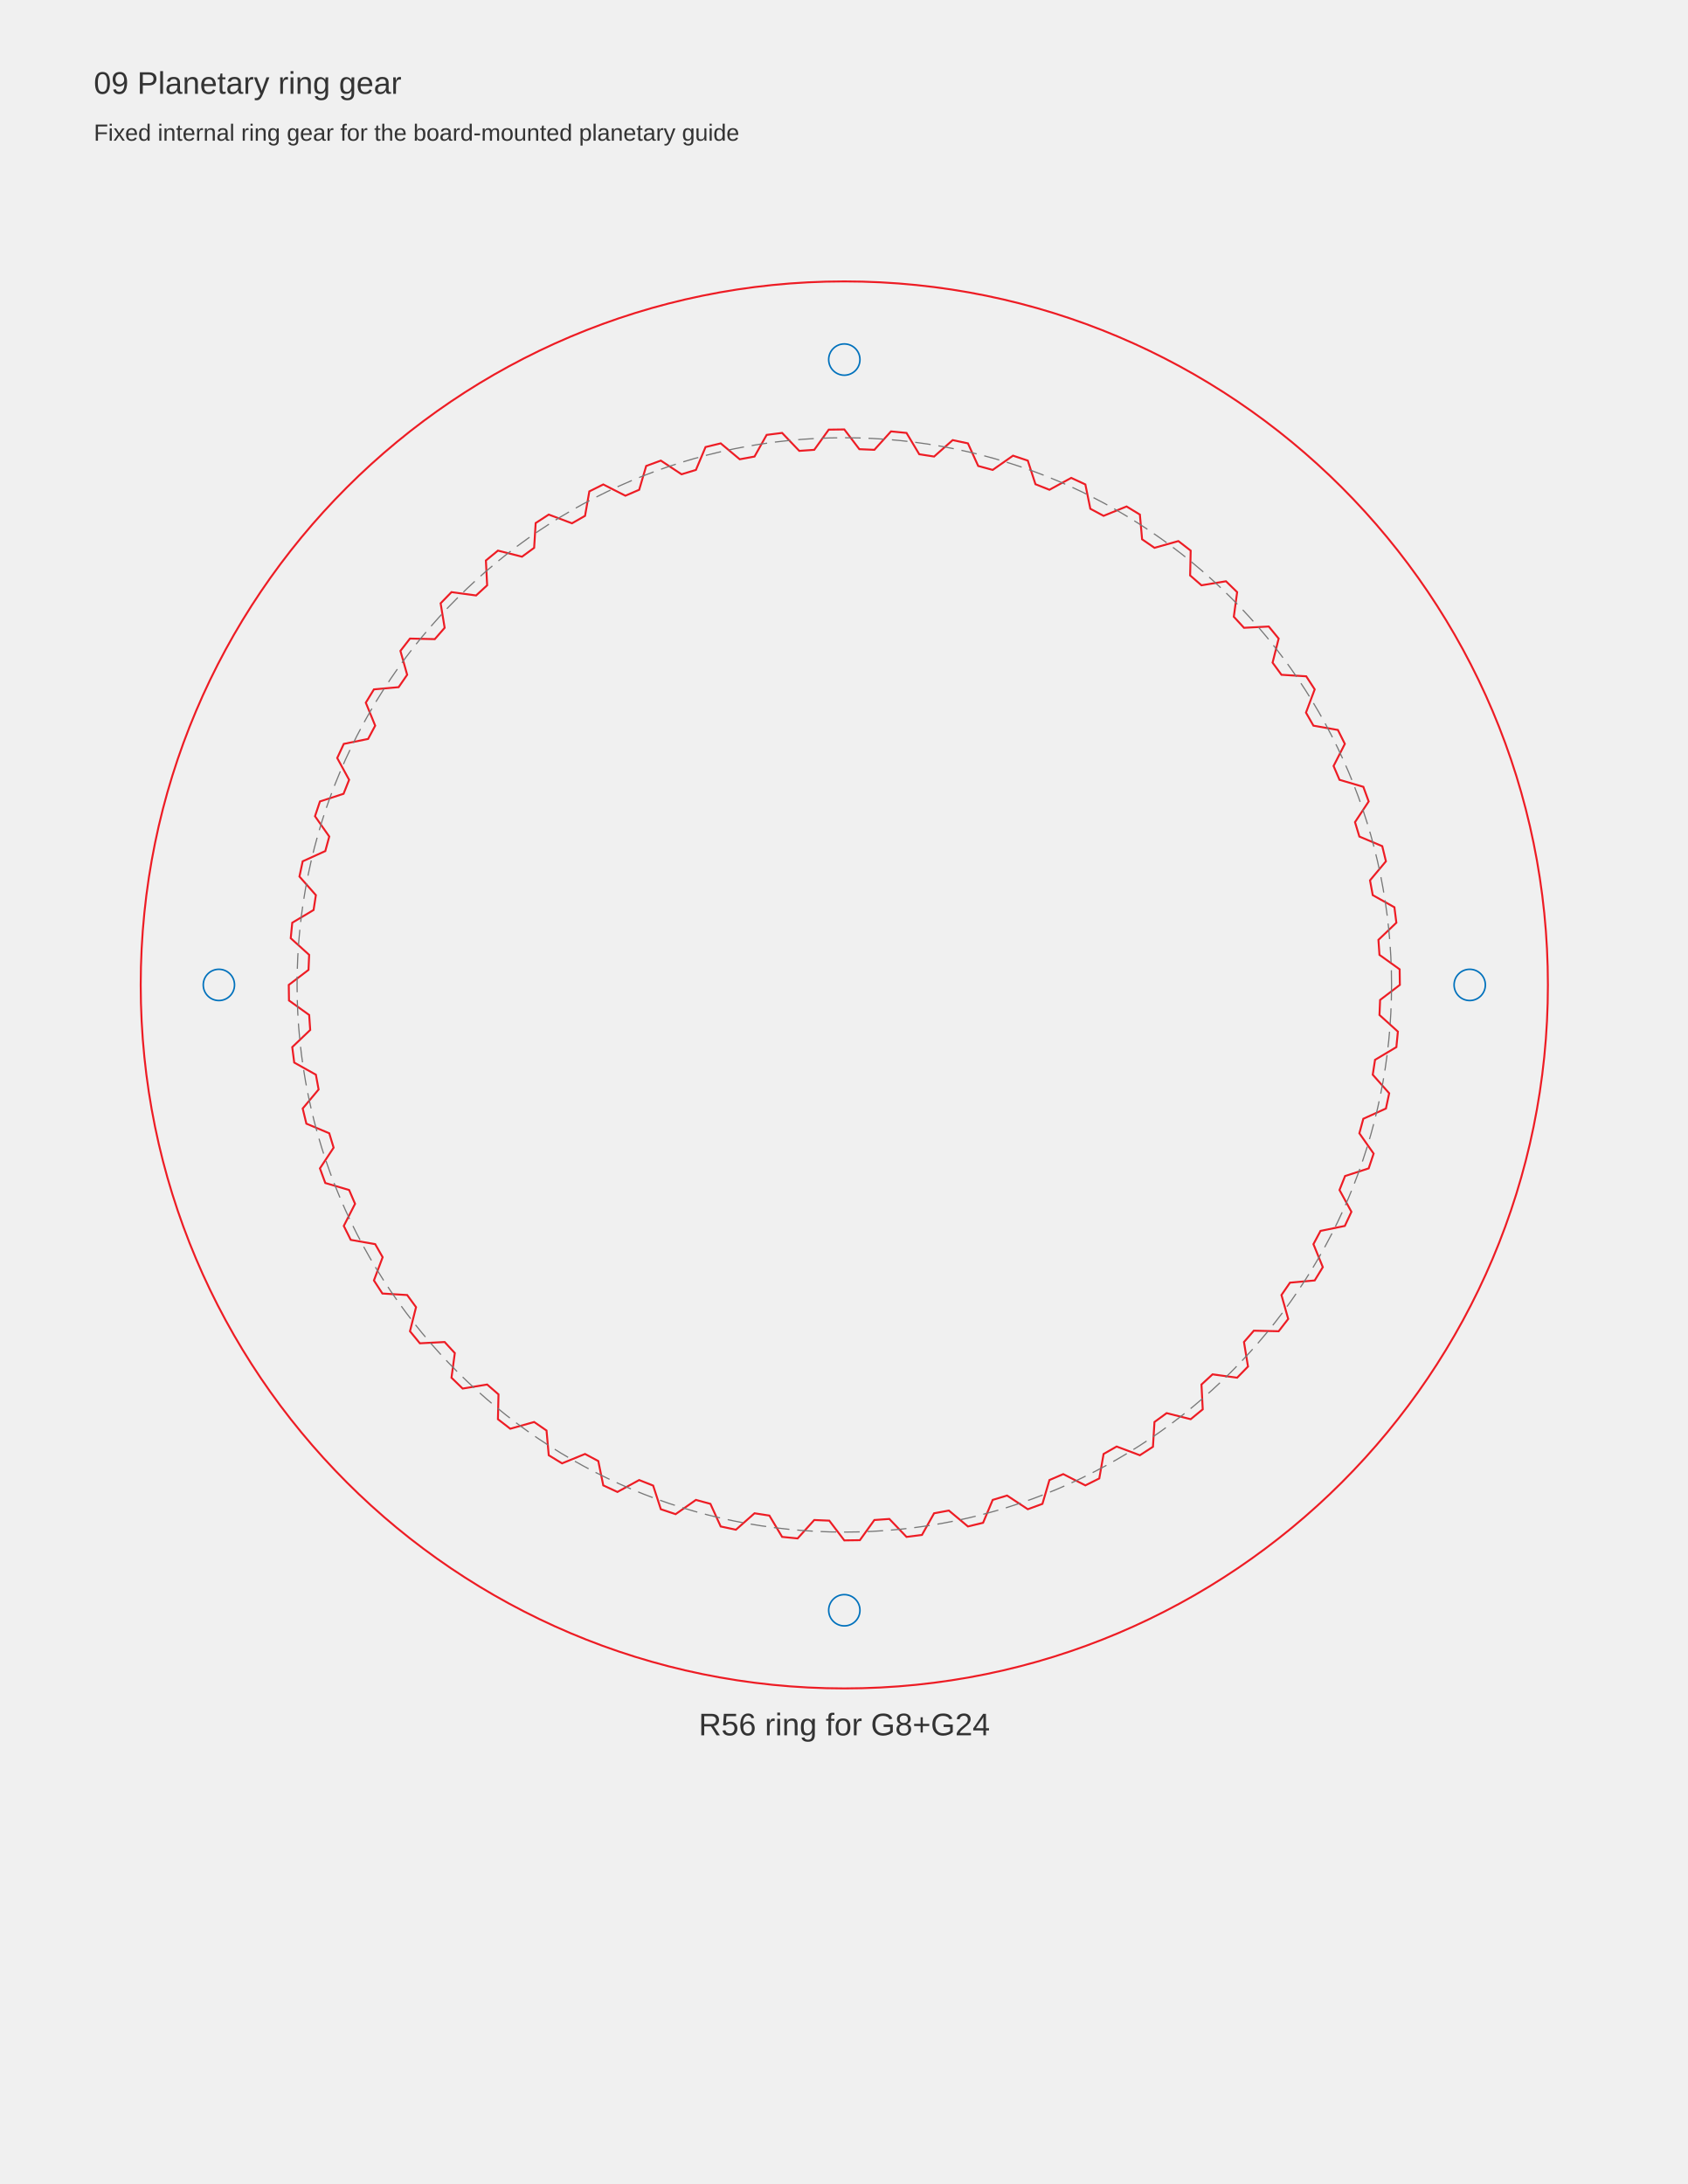
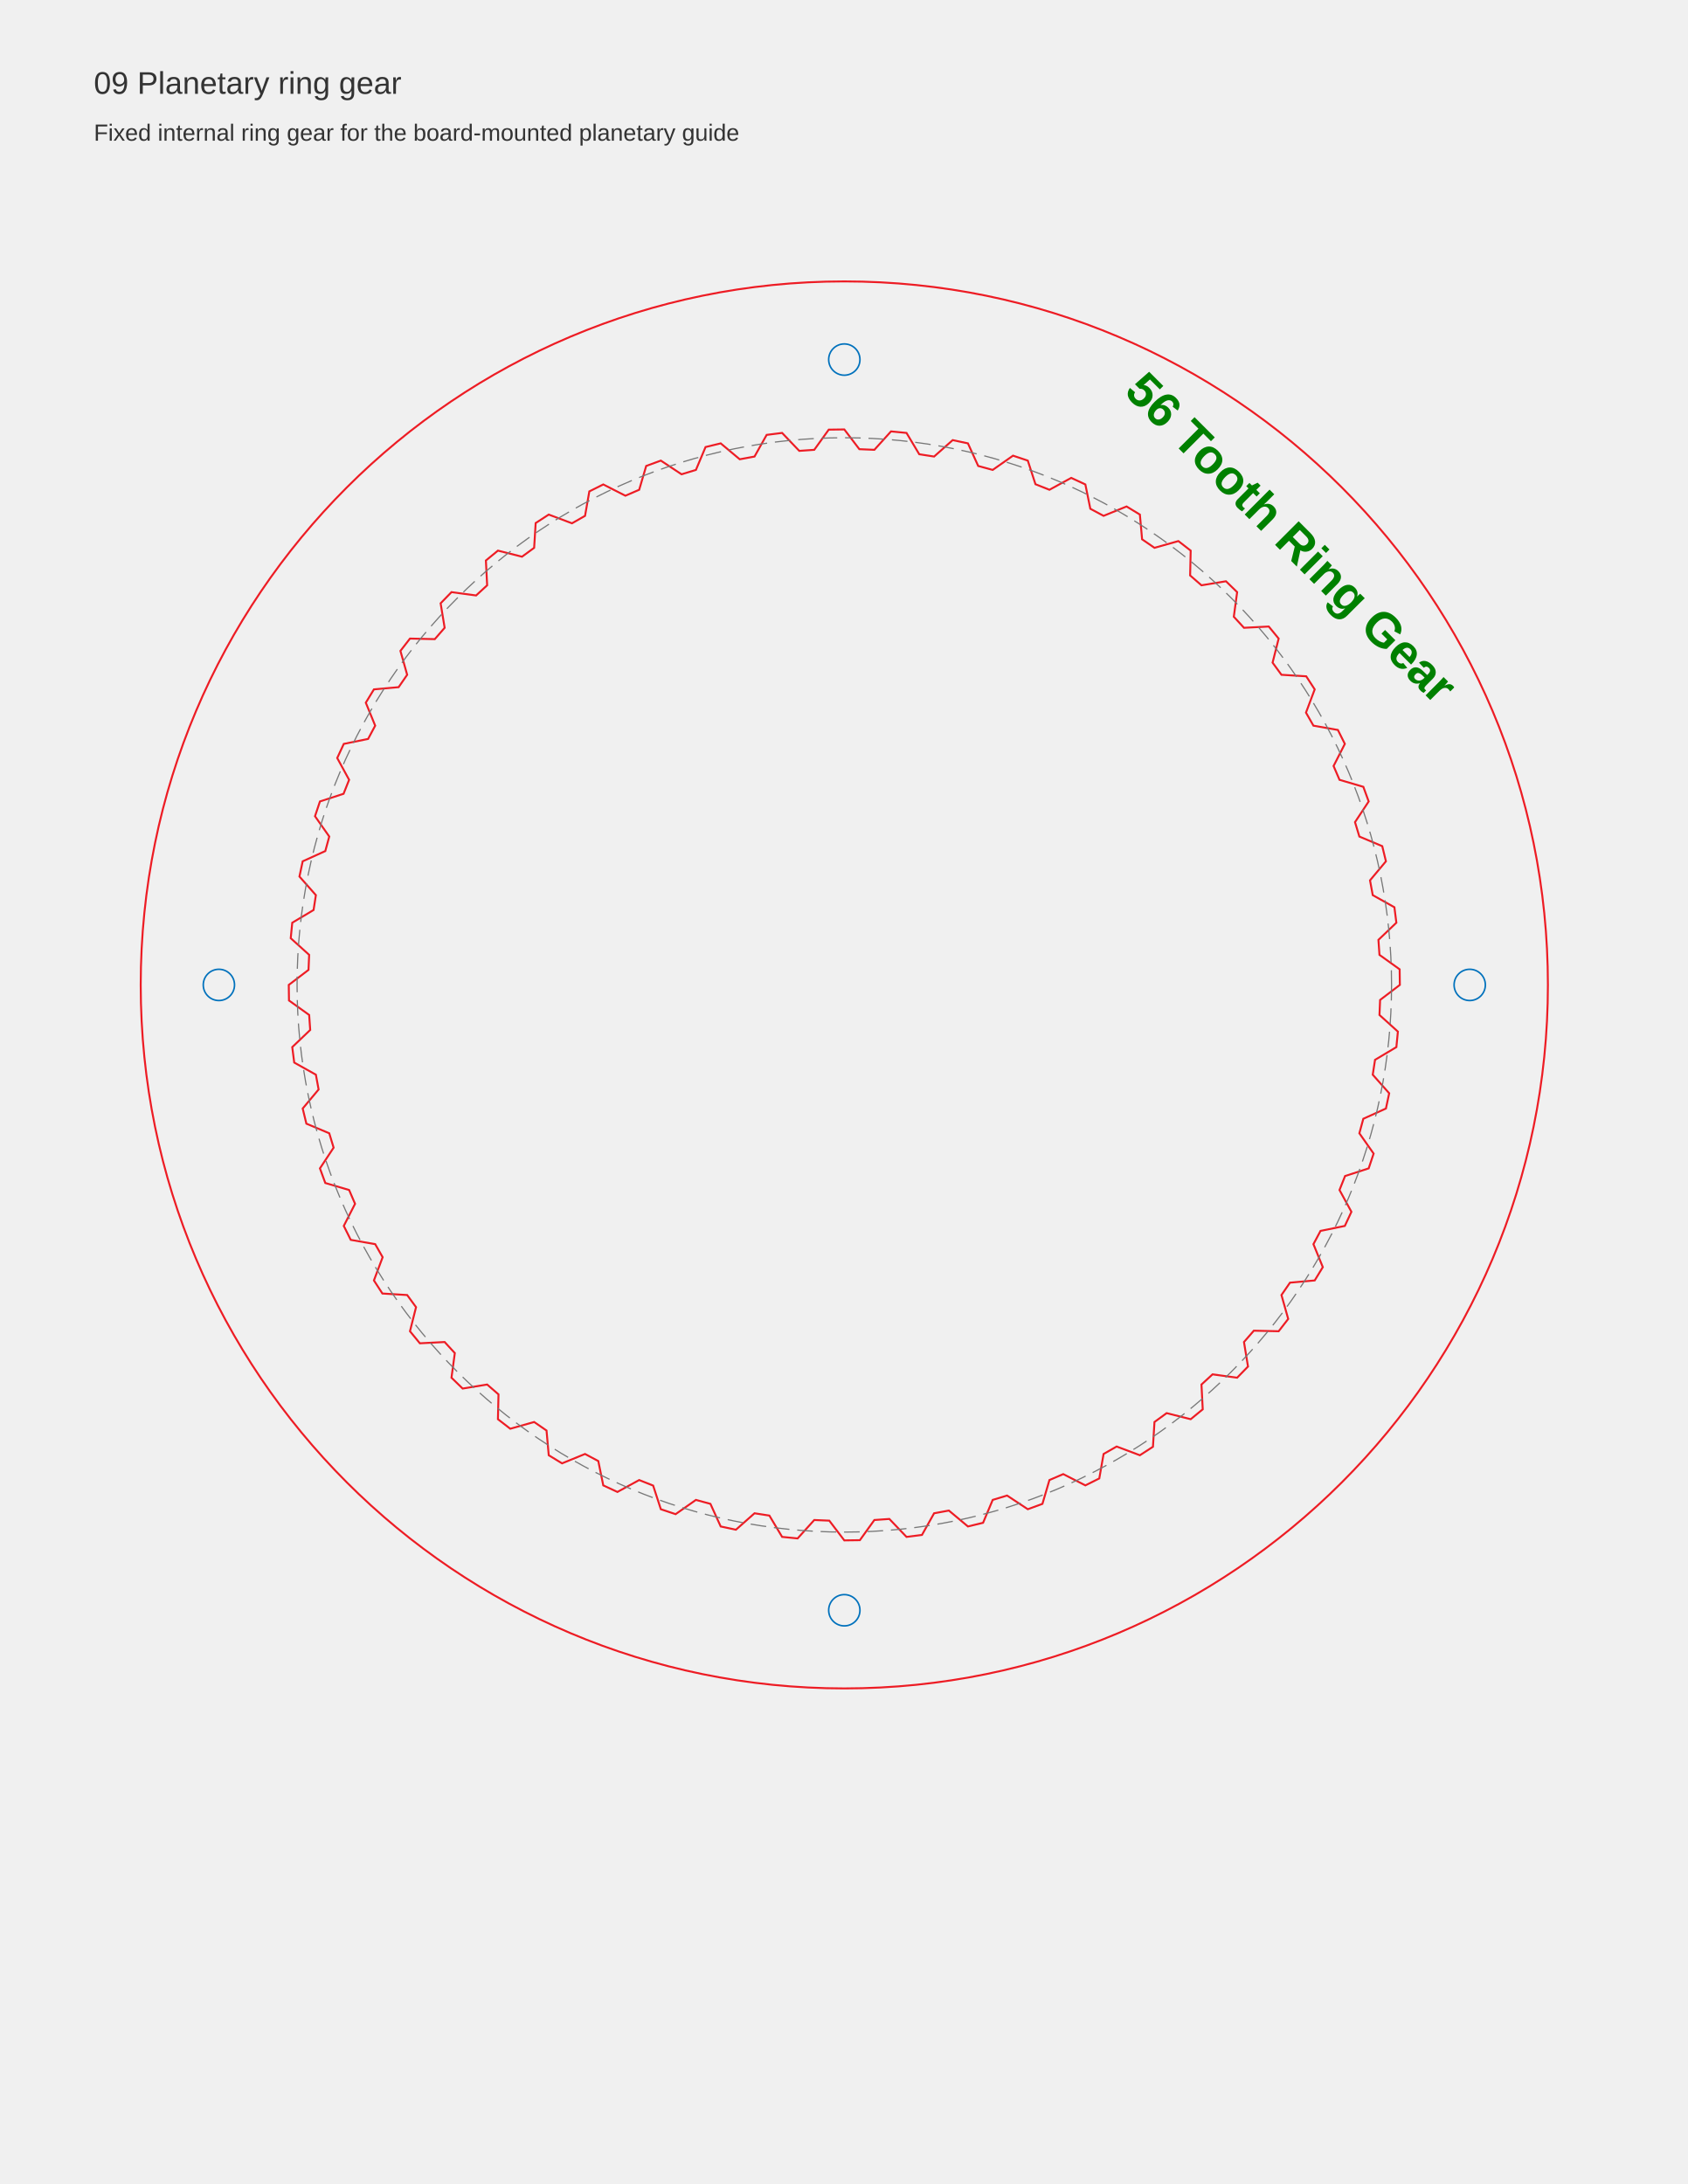
<svg xmlns="http://www.w3.org/2000/svg" version="1.1" width="215.9mm" height="279.4mm" viewBox="0 0 215.9 279.4" data-profile-key="motionsmith-ms4n" data-grid-pitch-mm="20" data-hole-diameter-mm="4">
  <defs>
    <style>
      .cut { fill: none; stroke: #ed1c24; stroke-width: 0.25; stroke-miterlimit: 10; }
      .drill { fill: none; stroke: #0071bc; stroke-width: 0.2; stroke-miterlimit: 10; }
      .score { fill: none; stroke: #777777; stroke-width: 0.15; stroke-dasharray: 2 1; }
      .label { fill: #333333; font-family: Arial, Helvetica, sans-serif; font-size: 4px; }
+       .engrave { fill: #008000; font-family: Arial, Helvetica, sans-serif; font-size: 3.2px; font-weight: bold; }
      .tiny { fill: #333333; font-family: Arial, Helvetica, sans-serif; font-size: 3px; }
      .small { fill: #333333; font-family: Arial, Helvetica, sans-serif; font-size: 3.6px; }
      .step-title { fill: #111827; font-family: Arial, Helvetica, sans-serif; font-size: 5px; font-weight: bold; }
      .part-card-label { fill: #111827; font-family: Arial, Helvetica, sans-serif; font-size: 3.5px; font-weight: bold; }
      .coord-label { fill: #111827; font-family: Arial, Helvetica, sans-serif; font-size: 6px; font-weight: bold; }
      .paper { fill: #ffffff; stroke: none; }
    </style>
  </defs>
  <text x="12" y="12" class="label" text-anchor="start">09 Planetary ring gear</text>
  <text x="12" y="18" class="tiny" text-anchor="start">Fixed internal ring gear for the board-mounted planetary guide</text>
  <g transform="translate(10 28)">
    <circle cx="98" cy="98" r="90" class="cut ring-outer-outline" data-ring-key="ring-g8-g24" data-outer-radius-mm="90" data-internal-teeth="56" />
  </g>
  <g transform="translate(10 28)">
    <path d="M 169.062 98 L 166.536 99.923 L 166.455 101.844 L 168.811 103.973 L 168.616 105.956 L 165.889 107.584 L 165.594 109.485 L 167.697 111.864 L 167.281 113.813 L 164.389 115.125 L 163.883 116.981 L 165.707 119.58 L 165.075 121.47 L 162.054 122.451 L 161.343 124.238 L 162.865 127.025 L 162.025 128.833 L 158.914 129.469 L 158.008 131.165 L 159.207 134.105 L 158.17 135.808 L 155.008 136.091 L 153.917 137.675 L 154.78 140.731 L 153.559 142.307 L 150.384 142.235 L 149.123 143.686 L 149.638 146.82 L 148.249 148.249 L 145.102 147.822 L 143.686 149.123 L 143.848 152.294 L 142.307 153.559 L 139.228 152.782 L 137.675 153.917 L 137.48 157.086 L 135.808 158.17 L 132.835 157.054 L 131.165 158.008 L 130.616 161.135 L 128.833 162.025 L 126.004 160.583 L 124.238 161.343 L 123.342 164.39 L 121.47 165.075 L 118.821 163.325 L 116.981 163.883 L 115.75 166.81 L 113.813 167.281 L 111.376 165.245 L 109.485 165.594 L 107.934 168.365 L 105.956 168.616 L 103.763 166.32 L 101.844 166.455 L 99.993 169.035 L 98 169.062 L 96.077 166.536 L 94.156 166.455 L 92.027 168.811 L 90.044 168.616 L 88.416 165.889 L 86.515 165.594 L 84.136 167.697 L 82.187 167.281 L 80.875 164.389 L 79.019 163.883 L 76.42 165.707 L 74.53 165.075 L 73.549 162.054 L 71.762 161.343 L 68.975 162.865 L 67.167 162.025 L 66.531 158.914 L 64.835 158.008 L 61.895 159.207 L 60.192 158.17 L 59.909 155.008 L 58.325 153.917 L 55.269 154.78 L 53.693 153.559 L 53.765 150.384 L 52.314 149.123 L 49.18 149.638 L 47.751 148.249 L 48.178 145.102 L 46.877 143.686 L 43.706 143.848 L 42.441 142.307 L 43.218 139.228 L 42.083 137.675 L 38.914 137.48 L 37.83 135.808 L 38.946 132.835 L 37.992 131.165 L 34.865 130.616 L 33.975 128.833 L 35.417 126.004 L 34.657 124.238 L 31.61 123.342 L 30.925 121.47 L 32.675 118.821 L 32.117 116.981 L 29.19 115.75 L 28.719 113.813 L 30.755 111.376 L 30.406 109.485 L 27.635 107.934 L 27.384 105.956 L 29.68 103.763 L 29.545 101.844 L 26.965 99.993 L 26.938 98 L 29.464 96.077 L 29.545 94.156 L 27.189 92.027 L 27.384 90.044 L 30.111 88.416 L 30.406 86.515 L 28.303 84.136 L 28.719 82.187 L 31.611 80.875 L 32.117 79.019 L 30.293 76.42 L 30.925 74.53 L 33.946 73.549 L 34.657 71.762 L 33.135 68.975 L 33.975 67.167 L 37.086 66.531 L 37.992 64.835 L 36.793 61.895 L 37.83 60.192 L 40.992 59.909 L 42.083 58.325 L 41.22 55.269 L 42.441 53.693 L 45.616 53.765 L 46.877 52.314 L 46.362 49.18 L 47.751 47.751 L 50.898 48.178 L 52.314 46.877 L 52.152 43.706 L 53.693 42.441 L 56.772 43.218 L 58.325 42.083 L 58.52 38.914 L 60.192 37.83 L 63.165 38.946 L 64.835 37.992 L 65.384 34.865 L 67.167 33.975 L 69.996 35.417 L 71.762 34.657 L 72.658 31.61 L 74.53 30.925 L 77.179 32.675 L 79.019 32.117 L 80.25 29.19 L 82.187 28.719 L 84.624 30.755 L 86.515 30.406 L 88.066 27.635 L 90.044 27.384 L 92.237 29.68 L 94.156 29.545 L 96.007 26.965 L 98 26.938 L 99.923 29.464 L 101.844 29.545 L 103.973 27.189 L 105.956 27.384 L 107.584 30.111 L 109.485 30.406 L 111.864 28.303 L 113.813 28.719 L 115.125 31.611 L 116.981 32.117 L 119.58 30.293 L 121.47 30.925 L 122.451 33.946 L 124.238 34.657 L 127.025 33.135 L 128.833 33.975 L 129.469 37.086 L 131.165 37.992 L 134.105 36.793 L 135.808 37.83 L 136.091 40.992 L 137.675 42.083 L 140.731 41.22 L 142.307 42.441 L 142.235 45.616 L 143.686 46.877 L 146.82 46.362 L 148.249 47.751 L 147.822 50.898 L 149.123 52.314 L 152.294 52.152 L 153.559 53.693 L 152.782 56.772 L 153.917 58.325 L 157.086 58.52 L 158.17 60.192 L 157.054 63.165 L 158.008 64.835 L 161.135 65.384 L 162.025 67.167 L 160.583 69.996 L 161.343 71.762 L 164.39 72.658 L 165.075 74.53 L 163.325 77.179 L 163.883 79.019 L 166.81 80.25 L 167.281 82.187 L 165.245 84.624 L 165.594 86.515 L 168.365 88.066 L 168.616 90.044 L 166.32 92.237 L 166.455 94.156 L 169.035 96.007 Z" class="cut ring-inner-gear-outline" data-ring-key="ring-g8-g24" data-internal-teeth="56" data-pitch-radius-mm="70" data-tip-radius-mm="68.562" data-root-radius-mm="71.062" />
  </g>
  <g transform="translate(10 28)">
    <circle cx="98" cy="98" r="70" class="score ring-pitch-circle" />
  </g>
  <g transform="translate(10 28)">
    <circle cx="98" cy="18" r="2" class="drill ring-mount-hole bracket-hole" data-hole-role="ring-mount" data-hole-diameter-mm="4" data-hole-index="0" data-hole-x-offset-mm="0" data-hole-y-offset-mm="-80" data-mount-radius-mm="80" />
  </g>
  <g transform="translate(10 28)">
    <circle cx="18" cy="98" r="2" class="drill ring-mount-hole bracket-hole" data-hole-role="ring-mount" data-hole-diameter-mm="4" data-hole-index="1" data-hole-x-offset-mm="-80" data-hole-y-offset-mm="0" data-mount-radius-mm="80" />
  </g>
  <g transform="translate(10 28)">
    <circle cx="178" cy="98" r="2" class="drill ring-mount-hole bracket-hole" data-hole-role="ring-mount" data-hole-diameter-mm="4" data-hole-index="2" data-hole-x-offset-mm="80" data-hole-y-offset-mm="0" data-mount-radius-mm="80" />
  </g>
  <g transform="translate(10 28)">
    <circle cx="98" cy="178" r="2" class="drill ring-mount-hole bracket-hole" data-hole-role="ring-mount" data-hole-diameter-mm="4" data-hole-index="3" data-hole-x-offset-mm="0" data-hole-y-offset-mm="80" data-mount-radius-mm="80" />
  </g>
  <g transform="translate(10 28)">
-     <text x="98" y="194" class="label" text-anchor="middle">R56 ring for G8+G24</text>
+     <text x="154.944" y="41.056" class="engrave" text-anchor="middle" dominant-baseline="middle" data-engrave-role="part-label" data-engrave-label="56 Tooth Ring Gear" style="font-size:6.2px" transform="rotate(45 154.944 41.056)">56 Tooth Ring Gear</text>
  </g>
</svg>
